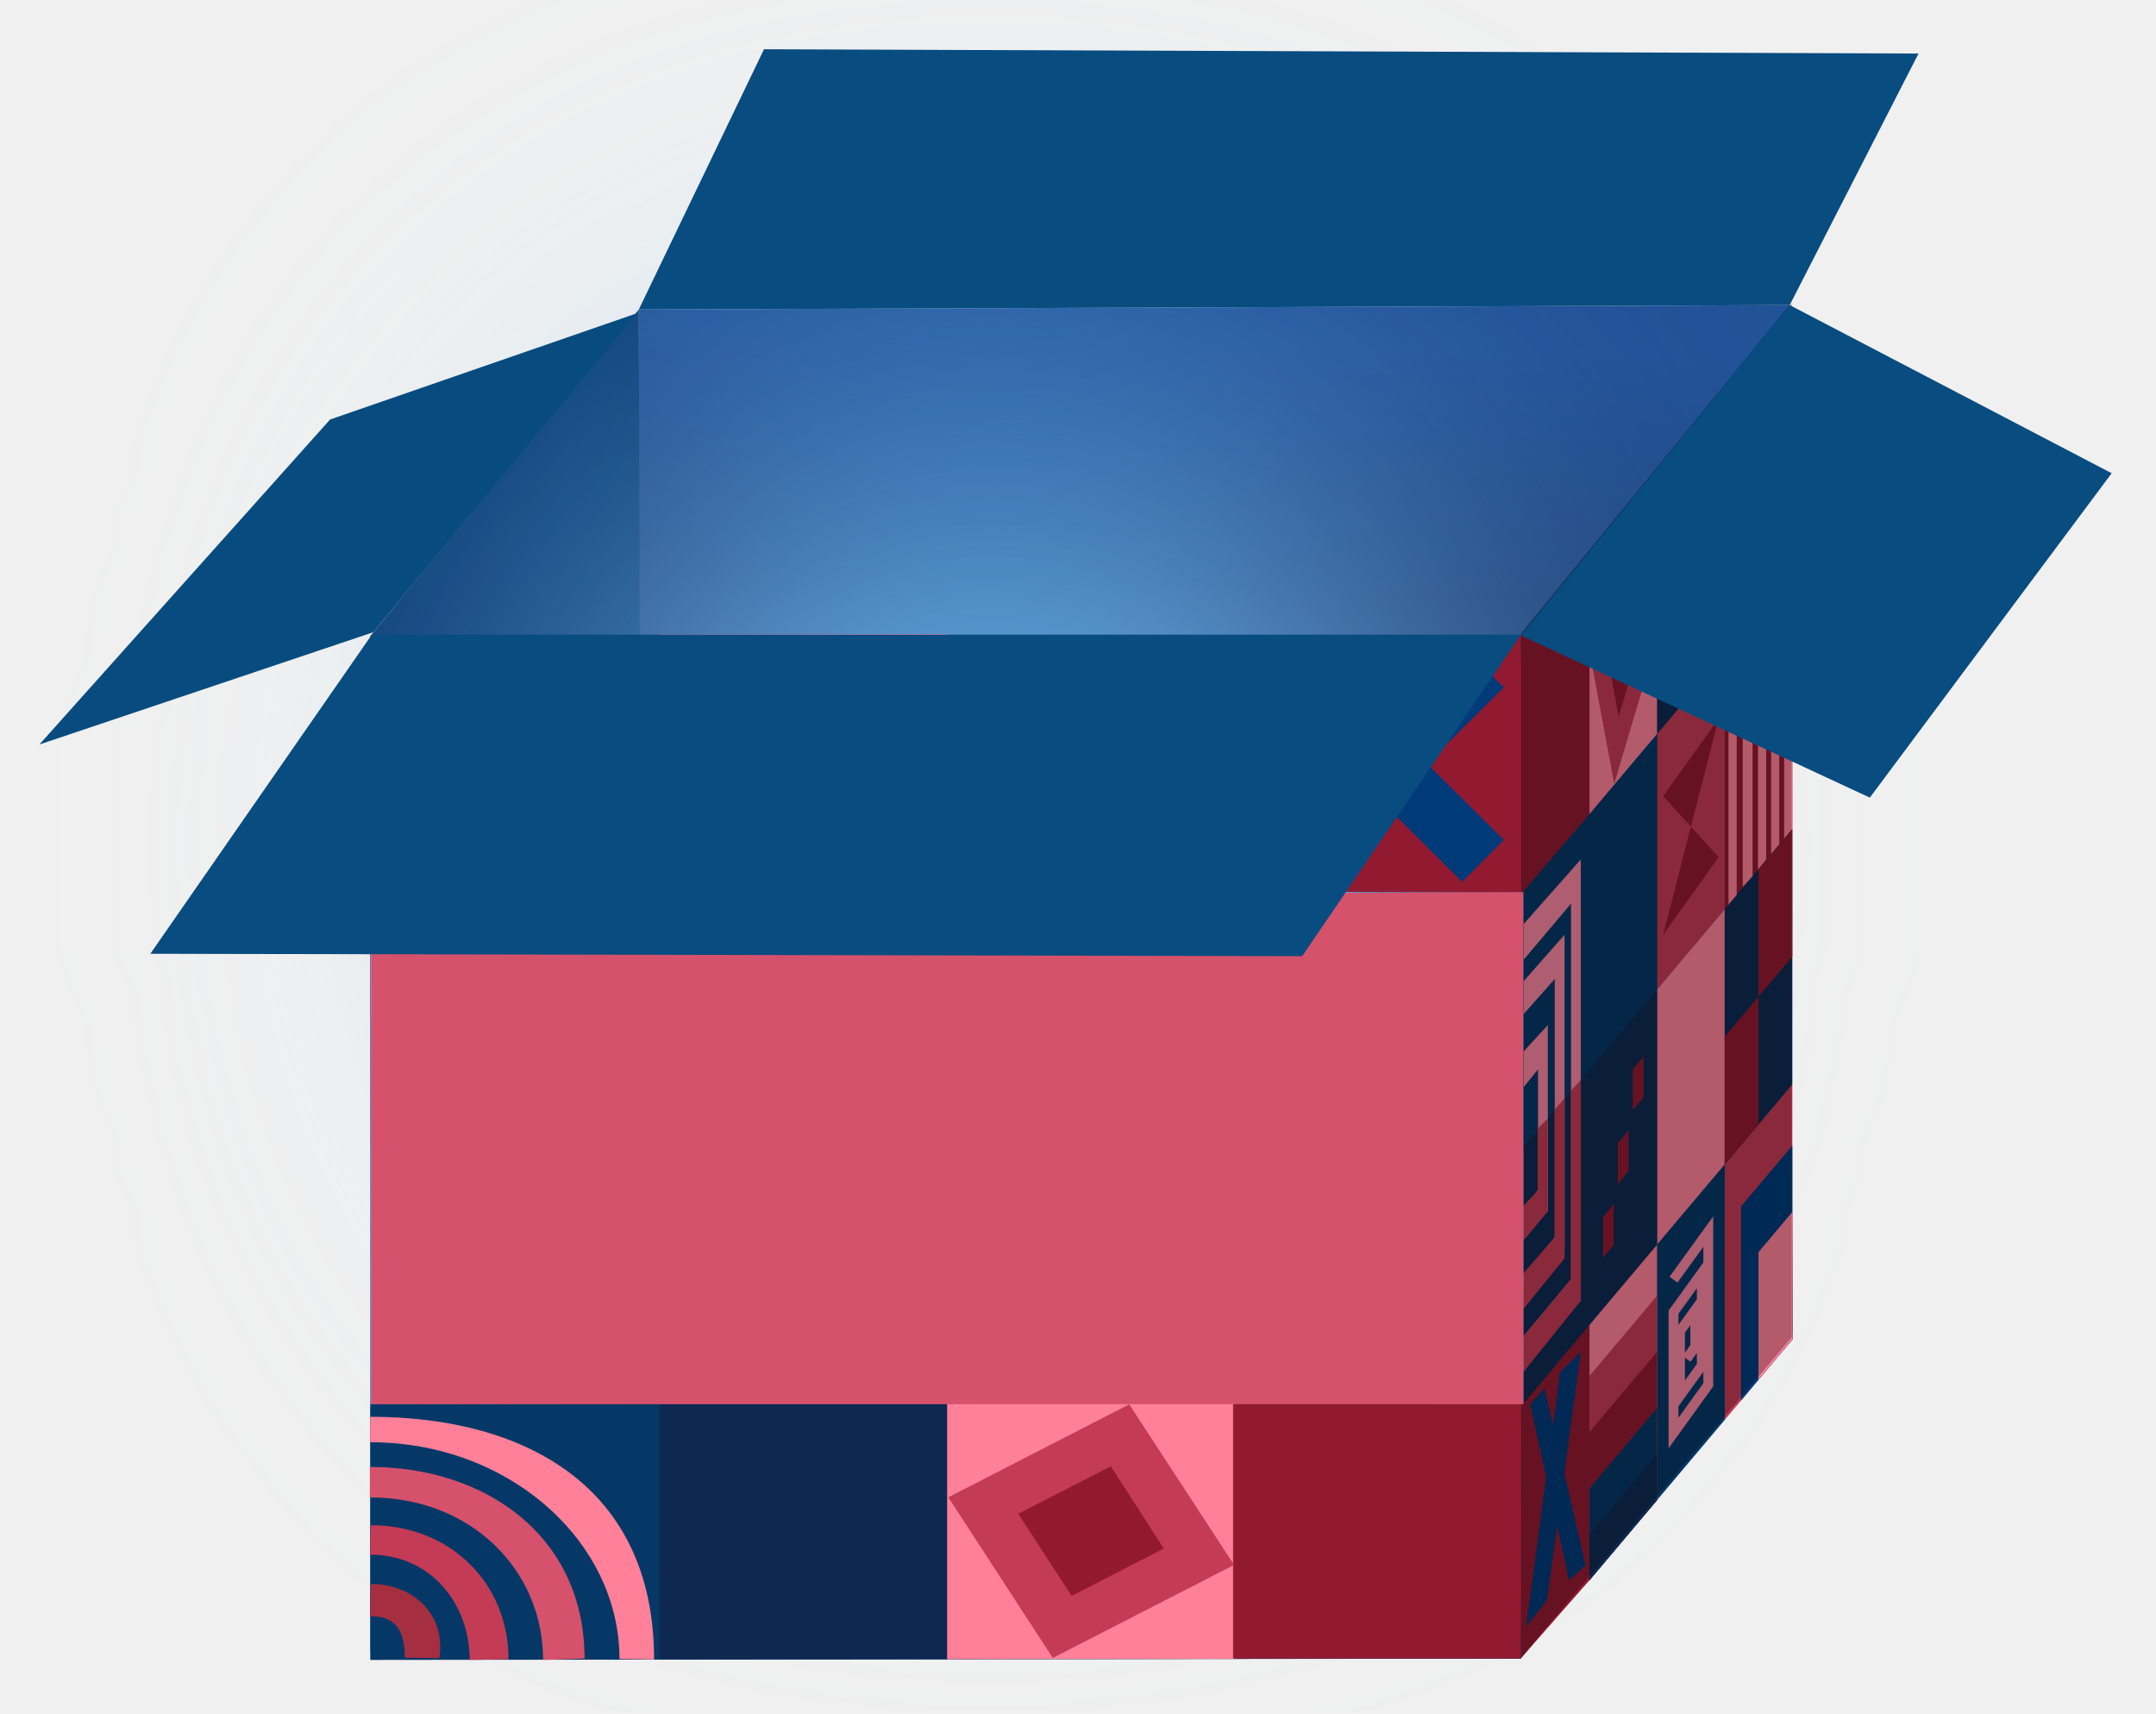
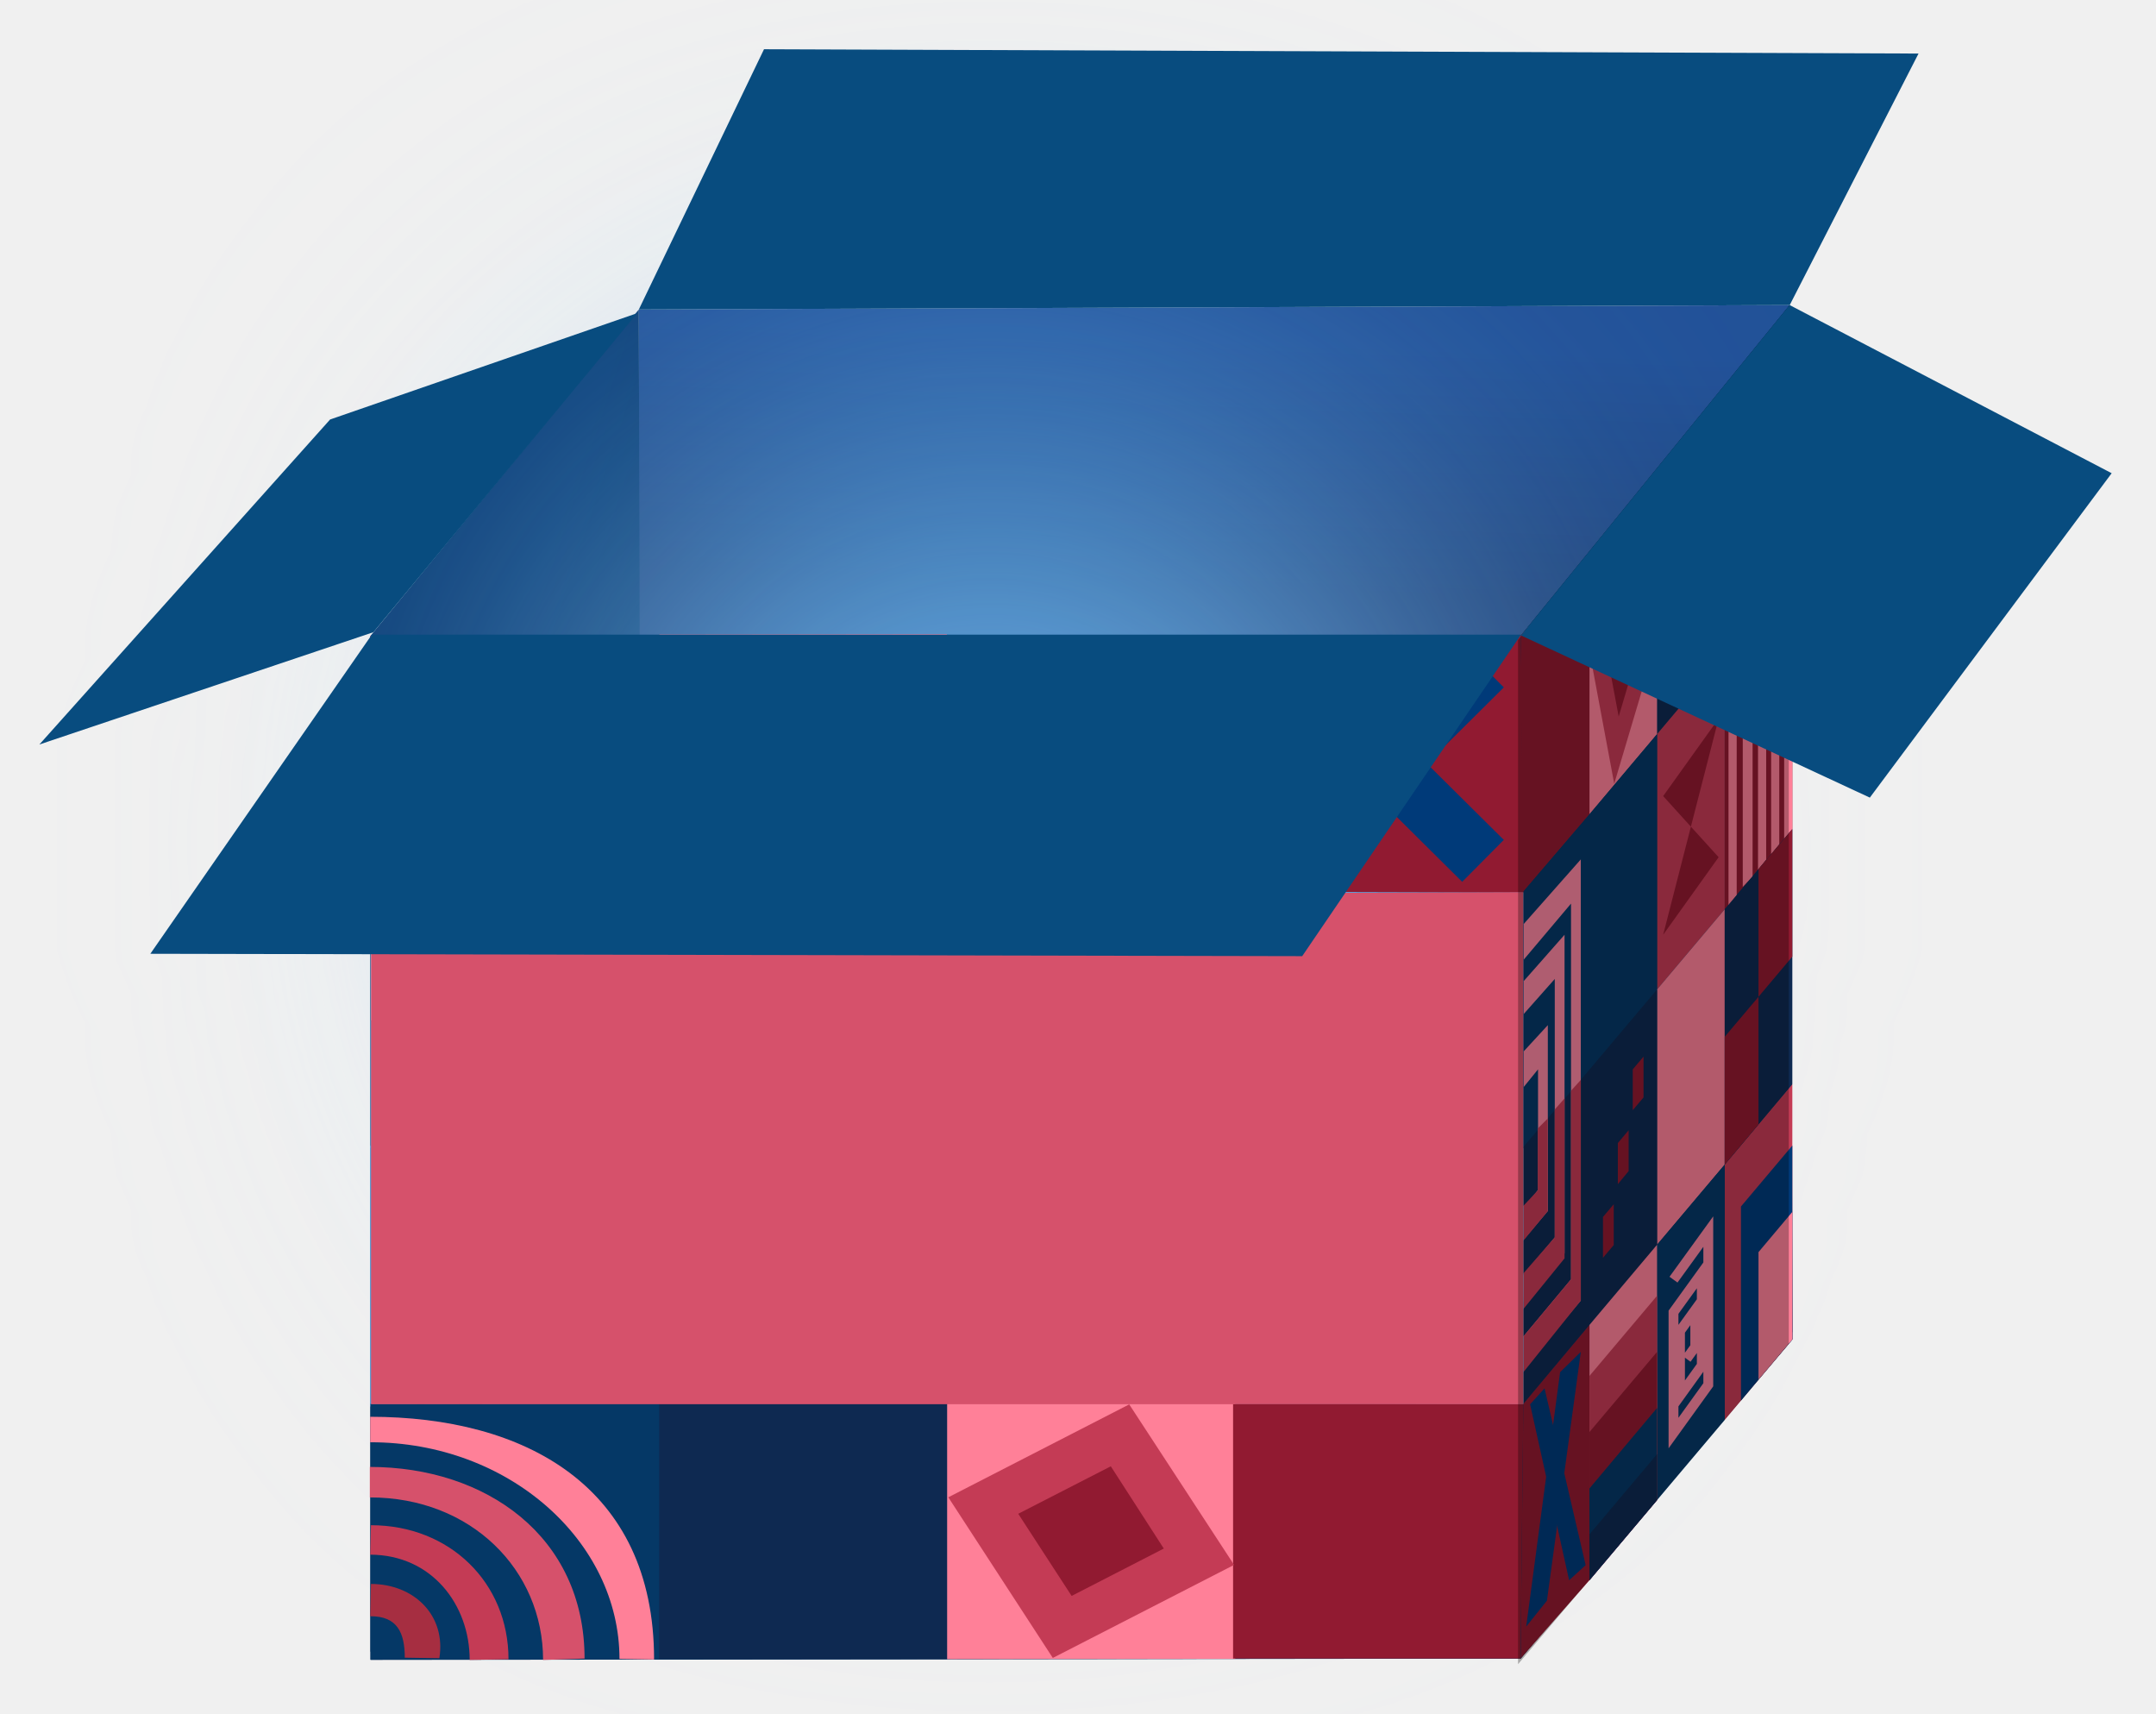
<svg xmlns="http://www.w3.org/2000/svg" width="219" height="174" viewBox="0 0 219 174" fill="none">
-   <g clip-path="url(#clip0)">
-     <path d="M64.89 31.427L181.793 30.983L180.876 135.534L64.728 135.728L64.89 31.427Z" fill="url(#paint0_linear)" />
-     <path d="M64.89 31.427L37.635 64.568L37.636 167.751L65.154 135.436L64.89 31.427Z" fill="url(#paint1_linear)" />
-     <path d="M154.454 168.434L37.636 168.57L37.635 64.568L154.498 64.53L154.454 168.434Z" fill="#102E5B" />
-     <g opacity="0.9" filter="url(#filter0_f)">
-       <circle cx="100.5" cy="85.5" r="40.5" fill="url(#paint2_radial)" />
-     </g>
-     <path d="M154.453 168.434L182.07 135.266L181.792 30.983L154.497 64.53L154.453 168.434Z" fill="#0A2D49" />
-     <path d="M154.497 64.53L181.792 30.983L182.06 136.047L154.453 168.434L154.497 64.53Z" fill="#053866" />
-     <path d="M154.497 64.53L181.792 30.983L182.06 136.02L154.453 168.434L154.497 64.53Z" fill="#053866" />
-     <path d="M175.192 40.117L181.793 30.983L182.061 58.266L175.192 66.408V40.117Z" fill="#053866" />
-     <path d="M177.58 54.639C176.112 51.474 175.422 47.359 175.422 40.106L176.251 39.087C176.251 45.505 177.036 49.879 178.281 52.558C179.313 54.771 180.67 55.087 182.081 53.42L182.06 56.211C181.36 57.047 180.89 57.23 180.236 57.23C179.313 57.23 178.318 56.221 177.58 54.639Z" fill="#FF8098" />
-     <path d="M168.32 48.269L175.192 40.117V66.408L168.32 74.554V48.269Z" fill="#0E2951" />
-     <path d="M161.45 56.411L168.319 48.269V74.554L161.45 82.696V56.411Z" fill="#FF8098" />
-     <path d="M154.498 64.53L161.451 56.411V82.696L154.582 90.727L154.498 64.53Z" fill="#911A31" />
-     <path d="M175.192 66.408L182.061 58.265V84.194L175.192 92.336V66.408Z" fill="#911A31" />
-     <path d="M168.32 74.554L175.192 66.408V92.336L168.32 100.482V74.554Z" fill="#C43B55" />
-     <path d="M161.45 82.697L168.319 74.554V100.482L161.45 108.625V82.697Z" fill="#053866" />
-     <path d="M154.582 90.727L161.451 82.697V108.625L154.582 116.652V90.727Z" fill="#053866" />
-     <path d="M168.32 100.482L175.192 92.337V118.265L168.32 126.407V100.482Z" fill="#FF8098" />
-     <path d="M161.45 108.625L168.319 100.482V126.407L161.45 134.553V108.625Z" fill="#0E2951" />
-     <path d="M154.582 116.652L161.451 108.625V134.553L154.738 142.57L154.582 116.652Z" fill="#0E2951" />
-     <path d="M175.192 118.265L182.061 110.092V136.02L175.192 144.193V118.265Z" fill="#C43B55" />
-     <path d="M168.32 126.408L175.192 118.265V144.193L168.32 152.336V126.408Z" fill="#053866" />
-     <path d="M161.45 134.554L168.319 126.408V152.336L161.45 160.479V134.554Z" fill="#FF8098" />
-     <path d="M154.737 142.57L161.45 134.553V160.478L154.453 168.434L154.737 142.57Z" fill="#911A31" />
-     <path d="M178.677 49.977C177.543 47.532 176.907 44.137 176.907 38.582L177.726 37.546C177.726 42.066 178.223 45.315 179.238 47.417C179.847 48.683 181.065 49.087 182.05 47.906V51.013C181.515 51.648 181.157 51.848 180.649 51.848C179.939 51.858 179.265 51.216 178.677 49.977Z" fill="#D6516B" />
-     <path d="M179.783 44.541C178.991 42.87 178.575 40.31 178.575 36.511L179.404 35.492C179.404 38.208 179.543 39.567 180.081 41.19C180.578 42.745 181.482 42.918 182.07 42.208V45.315C181.702 45.75 181.509 45.862 181.157 45.862C180.649 45.862 180.179 45.407 179.783 44.541Z" fill="#C43B55" />
-     <path d="M180.772 39.101C180.311 38.083 181.787 33.142 181.787 30.983C181.621 32.538 180.893 35.994 181.225 36.51C181.418 36.799 181.638 31.156 181.787 30.983L182.054 39.617C181.844 39.879 181.807 39.879 181.604 39.879C181.306 39.879 181.019 39.59 180.772 39.101Z" fill="#A62E41" />
-     <path d="M154.737 135.728L159.579 129.918V91.763L154.737 97.501V93.875L160.574 87.274V132.078L154.754 138.954L154.737 135.728Z" fill="#F985A0" />
-     <path d="M154.737 135.728L159.579 129.919V110.767L160.574 109.671V132.078L154.737 139.351V135.728Z" fill="#C43B55" />
-     <path d="M154.653 129.545L157.928 125.661V99.416L154.737 103.019V99.674L158.923 94.928V127.273L154.754 132.221L154.653 129.545Z" fill="#F985A0" />
-     <path d="M154.737 122.866L156.229 120.822V108.594L154.737 110.435V106.808L157.224 104.106V122.981L154.846 125.8L154.737 122.866Z" fill="#F985A0" />
-     <path d="M154.647 122.554L156.204 120.89V114.6L157.212 113.589V123L154.739 125.993L154.647 122.554Z" fill="#C43B55" />
-     <path d="M154.737 129.314L157.928 125.66V112.671L158.923 111.548V127.789L154.737 132.94V129.314Z" fill="#C43B55" />
-     <path d="M176.842 122.523L182.06 116.336V136.02L176.842 142.237V122.523Z" fill="#003A79" />
-     <path d="M178.622 127.158L182.06 123.07V136.02L178.622 140.105V127.158Z" fill="#FF8098" />
-     <path d="M165.795 51.733L168.292 65.057L163.968 79.59L161.477 66.266L165.795 51.733Z" fill="#C43B55" />
-     <path d="M165.352 58.554L166.624 65.372L164.422 72.768L163.146 65.977L165.352 58.554Z" fill="#911A31" />
-     <path d="M161.45 139.732L168.319 131.589V152.336L161.45 160.478V139.732Z" fill="#C43B55" />
-     <path d="M161.45 145.429L168.319 137.287V152.336L161.45 160.478V145.429Z" fill="#911A31" />
-     <path d="M161.45 151.157L168.319 142.984V152.336L161.45 160.478V151.157Z" fill="#053866" />
-     <path d="M161.45 155.82L168.319 147.674V152.336L161.45 160.478V155.82Z" fill="#0E2951" />
-     <path d="M168.939 94.927L174.573 87.053L168.939 80.846L174.573 72.972L168.939 94.927Z" fill="#911A31" />
-     <path d="M181.232 59.301L182.061 58.265V84.194L181.232 85.229V59.301Z" fill="#FF8098" />
-     <path d="M179.905 60.856L180.734 59.821V85.749L179.905 86.784V60.856Z" fill="#FF8098" />
-     <path d="M175.577 66.034L176.409 64.999V90.927L175.577 91.963V66.034Z" fill="#FF8098" />
-     <path d="M177.025 64.164L178.023 63.128V89.029L177.025 90.065V64.164Z" fill="#FF8098" />
-     <path d="M178.575 62.408L179.404 61.372V87.301L178.575 88.336V62.408Z" fill="#FF8098" />
-     <path d="M175.192 92.337L182.061 84.194V110.092L175.192 118.265V92.337Z" fill="#0E2951" />
-     <path d="M175.192 105.287L178.623 101.23V114.18L175.192 118.265V105.287Z" fill="#911A31" />
-     <path d="M178.622 88.252L182.06 84.194V97.145L178.622 101.229V88.252Z" fill="#911A31" />
-     <path d="M169.99 129.952L173.523 125.07V140.628L169.99 145.531V133.26L172.863 129.28V138.669L170.65 141.742V135.175L172.2 133.025V136.774L171.313 137.996" stroke="#F985A0" stroke-miterlimit="10" />
-     <path d="M159.387 160.478L155.425 142.611L156.89 140.991L161.065 158.944L159.387 160.478Z" fill="#003A79" />
-     <path d="M157.133 162.553L155.029 165.178L158.47 139.351L160.574 137.287L157.133 162.553Z" fill="#003A79" />
-     <path d="M165.849 108.598L166.945 107.301V111.447L165.849 112.741V108.598Z" fill="#911A31" />
-     <path d="M164.337 116.078L165.433 114.781V118.927L164.337 120.251V116.078Z" fill="#911A31" />
-     <path d="M162.824 123.589L163.92 122.292V126.438L162.824 127.732V123.589Z" fill="#911A31" />
-     <path d="M154.497 64.53L37.635 64.568L37.682 168.406L154.453 168.434L154.497 64.53Z" fill="#054270" />
-     <path d="M154.453 168.434L37.645 168.535L37.635 64.568L154.497 64.53L154.453 168.434Z" fill="#053866" />
-     <path d="M66.947 142.523L37.645 142.564V116.595L66.947 116.581V142.523Z" fill="#F4F9FF" />
-     <path d="M96.209 142.52L66.947 142.523V116.581L96.209 116.547V142.52Z" fill="#55A2E0" />
-     <path d="M125.473 142.489L96.208 142.519V116.547L125.473 116.516V142.489Z" fill="#A8D2FC" />
-     <path d="M154.737 142.57L125.473 142.489V116.516L154.737 116.601V142.57Z" fill="#B9D5FD" />
-     <path d="M96.209 116.547L66.947 116.581V90.609L96.209 90.578V116.547Z" fill="#55A2E0" />
-     <path d="M125.473 116.516L96.208 116.547V90.578L125.473 90.547V116.516Z" fill="#A8D2FC" />
-     <path d="M154.737 116.601L125.473 116.516V90.547L154.737 90.629V116.601Z" fill="#55A2E0" />
-     <path d="M96.209 168.488L66.947 168.492V142.523L96.209 142.519V168.488Z" fill="#0E2951" />
-     <path d="M125.473 168.458L96.208 168.488V142.519L125.473 142.489V168.458Z" fill="#FF8098" />
-     <path d="M154.453 168.434H125.253V142.57L154.738 142.57L154.453 168.434Z" fill="#911A31" />
-     <path d="M66.947 90.608L37.645 90.621L37.635 64.567L66.947 64.639V90.608Z" fill="#C43B55" />
-     <path d="M94.182 88.781L68.974 88.808V66.439L94.182 66.408V88.781Z" stroke="#F985A0" stroke-width="4" stroke-miterlimit="10" />
-     <path d="M125.473 90.547L96.208 90.577V64.608L125.473 64.574V90.547Z" fill="#0E2951" />
-     <path d="M154.737 90.628L125.473 90.547V64.575L154.497 64.53L154.737 90.628Z" fill="#911A31" />
-     <path d="M129.218 138.961V94.082L154.453 94.055L153.996 97.379L133.431 97.399V135.619L154.737 135.728V139.358L129.218 138.961Z" fill="#55A2E0" />
-     <path d="M128.944 94.082L154.737 93.868V97.501L133.431 97.399V116.55L129.218 116.526L128.944 94.082Z" fill="#003A79" />
-     <path d="M136.243 132.941V100.822L154.737 99.675V102.866L140.455 103.101V129.243L154.737 129.311V132.941H136.243Z" fill="#55A2E0" />
-     <path d="M143.848 125.959V107.049L154.645 107.012L153.996 110.38L148.064 110.367V122.618L154.737 122.547V125.993L143.848 125.959Z" fill="#55A2E0" />
-     <path d="M143.848 107.049L154.737 106.808V110.442L148.064 110.367V116.652L143.848 116.564V107.049Z" fill="#003A79" />
-     <path d="M136.243 99.783L154.737 99.675V103.019L140.455 103.101V116.516H136.243V99.783Z" fill="#003A79" />
-     <path d="M52.275 77.623L37.645 77.65L37.635 64.567L52.275 64.652V77.623Z" fill="#FF8098" />
-     <path d="M106.941 168.369L96.327 152.054L114.703 142.618L125.354 158.92L106.941 168.369Z" fill="#C43B55" />
-     <path d="M108.853 162.071L103.429 153.728L112.832 148.906L118.215 157.259L108.853 162.071Z" fill="#911A31" />
-     <path d="M125.473 85.358L96.208 85.389V64.608L125.473 64.574V85.358Z" fill="#053866" />
-     <path d="M125.473 79.65L96.208 79.681V64.608L125.473 64.574V79.65Z" fill="#911A31" />
-     <path d="M125.473 73.943L96.208 73.946V64.608L125.473 64.574V73.943Z" fill="#C43B55" />
-     <path d="M125.473 69.274L96.208 69.277V65.029L125.473 64.999V69.274Z" fill="#FF8098" />
-     <path d="M94.448 120.775L68.706 120.812L94.448 137.25L68.706 137.287" fill="#003A79" />
-     <path d="M37.604 116.347L41.82 116.204V142.693L37.604 142.835V116.347Z" fill="#55A2E0" />
-     <path d="M43.147 116.669L47.359 116.526V142.499L43.147 142.638V116.669Z" fill="#55A2E0" />
-     <path d="M60.822 116.595L65.035 116.452L64.957 142.472L60.704 142.625L60.822 116.595Z" fill="#55A2E0" />
-     <path d="M54.851 116.649L59.104 116.499V142.468L54.851 142.621V116.649Z" fill="#55A2E0" />
-     <path d="M49 116.672L53.253 116.52V142.492L49 142.645V116.672Z" fill="#55A2E0" />
-     <path d="M66.947 116.581L37.645 116.594V90.622L66.947 90.608V116.581Z" fill="#A8D2FC" />
-     <path d="M66.947 168.492L37.645 168.536V142.564L66.947 142.523V168.492Z" fill="#053866" />
-     <path d="M66.947 103.579L52.275 103.593V90.622L66.947 90.608V103.579Z" fill="#55A2E0" />
-     <path d="M37.604 146.465V143.878C53.212 143.878 66.439 150.855 66.439 168.526L62.926 168.471C62.926 156.529 51.69 146.445 37.604 146.465Z" fill="#FF8098" />
-     <path d="M37.568 152.068V148.971C49.312 148.971 59.378 155.983 59.378 168.434L55.166 168.573C55.166 159.422 47.83 152.051 37.568 152.068Z" fill="#D6516B" />
-     <path d="M37.604 157.881L37.682 154.889C45.68 154.889 51.652 160.723 51.652 168.505L47.711 168.57C47.711 162.95 43.846 157.891 37.604 157.881Z" fill="#C43B55" />
-     <path d="M37.604 164.135L37.682 160.855C42.053 160.855 45.332 164.05 44.628 168.397L41.116 168.342C41.116 165.833 40.375 164.108 37.604 164.135Z" fill="#A62E41" />
-     <path d="M93.048 87.895L69.989 87.797L70.07 67.332L93.129 67.403L93.065 83.542L74.337 83.461L74.388 71.125L88.785 71.189L88.748 79.807L78.681 79.759L78.702 74.829L84.437 74.863" stroke="#F985A0" stroke-width="4" stroke-miterlimit="10" />
-     <path d="M150.64 87.423L130.741 67.685" stroke="#003A79" stroke-width="6" stroke-miterlimit="10" />
-     <path d="M130.741 87.43L150.64 67.678" stroke="#003A79" stroke-width="6" stroke-miterlimit="10" />
-     <path d="M106.744 111.352L102.061 111.338V107.185L106.744 107.172V111.352Z" fill="#F4F9FF" />
-     <path d="M113.183 105.63L108.5 105.613V101.464L113.183 101.481V105.63Z" fill="#F4F9FF" />
-     <path d="M119.62 99.909L114.94 99.922V95.742L119.62 95.759V99.909Z" fill="#F4F9FF" />
-     <path d="M59.885 84.37L37.645 84.397L37.635 64.567L59.885 64.656V84.37Z" fill="#053866" />
-     <path d="M53.916 79.066L37.645 79.063L37.635 64.567L53.916 64.625V79.066Z" fill="#FF8098" />
-     <path d="M52.276 116.591L37.645 116.595V103.624L52.276 103.593V116.591Z" fill="#55A2E0" />
-     <path opacity="0.3" d="M154.5 168.3L182 135.8V30.8L154.5 64.3V168.3Z" fill="black" />
-     <path d="M154.731 90.6L37.691 91.007V142.6H154.731V90.6Z" fill="#D6516B" />
-     <path d="M181.793 30.983L214.497 48.057L189.932 81L154.498 64.53L181.793 30.983Z" fill="#084C80" />
-     <path d="M33.531 42.6L64.732 31.8L37.932 64.2L4 75.605L33.531 42.6Z" fill="#084C7F" />
-     <path d="M132.275 97.1L154.503 64.449L37.771 64.449L15.27 96.859L132.275 97.1Z" fill="#084C80" />
-     <path d="M194.877 5.438L181.793 30.983L64.89 31.427L77.606 5L194.877 5.438Z" fill="#084C80" />
+   <path d="M64.89 31.427L181.793 30.983L180.876 135.534L64.728 135.728L64.89 31.427Z" fill="url(#paint0_linear)" />
+   <path d="M64.89 31.427L37.635 64.568L37.635 167.751L65.153 135.436L64.89 31.427Z" fill="url(#paint1_linear)" />
+   <g opacity="0.9" filter="url(#filter0_f)">
+     <circle cx="100.5" cy="85.5" r="40.5" fill="url(#paint2_radial)" />
  </g>
+   <path d="M154.453 168.434L37.635 168.57L37.635 64.568L154.497 64.53L154.453 168.434Z" fill="#102E5B" />
+   <path d="M154.453 168.434L182.07 135.266L181.793 30.983L154.497 64.53L154.453 168.434Z" fill="#0A2D49" />
+   <path d="M154.497 64.53L181.792 30.983L182.06 136.047L154.453 168.434L154.497 64.53Z" fill="#053866" />
+   <path d="M154.497 64.53L181.792 30.983L182.06 136.02L154.453 168.434L154.497 64.53Z" fill="#053866" />
+   <path d="M175.191 40.117L181.793 30.983L182.06 58.266L175.191 66.408V40.117Z" fill="#053866" />
+   <path d="M177.581 54.639C176.112 51.474 175.422 47.359 175.422 40.106L176.251 39.087C176.251 45.505 177.036 49.879 178.281 52.558C179.313 54.772 180.67 55.087 182.081 53.42L182.06 56.211C181.36 57.047 180.89 57.23 180.237 57.23C179.313 57.23 178.318 56.221 177.581 54.639Z" fill="#FF8098" />
+   <path d="M168.32 48.269L175.192 40.117V66.408L168.32 74.554V48.269Z" fill="#0E2951" />
+   <path d="M161.45 56.411L168.319 48.269V74.554L161.45 82.696V56.411Z" fill="#FF8098" />
+   <path d="M154.498 64.53L161.451 56.411V82.696L154.583 90.727L154.498 64.53Z" fill="#911A31" />
+   <path d="M175.191 66.408L182.06 58.265V84.194L175.191 92.336V66.408Z" fill="#911A31" />
+   <path d="M168.32 74.554L175.192 66.408V92.336L168.32 100.482V74.554Z" fill="#C43B55" />
+   <path d="M161.45 82.697L168.319 74.554V100.482L161.45 108.625V82.697Z" fill="#053866" />
+   <path d="M154.582 90.727L161.451 82.697V108.625L154.582 116.652V90.727Z" fill="#053866" />
+   <path d="M168.32 100.482L175.192 92.337V118.265L168.32 126.407V100.482Z" fill="#FF8098" />
+   <path d="M161.45 108.625L168.319 100.482V126.407L161.45 134.553V108.625Z" fill="#0E2951" />
+   <path d="M154.582 116.652L161.451 108.625V134.553L154.738 142.57L154.582 116.652Z" fill="#0E2951" />
+   <path d="M175.191 118.265L182.06 110.092V136.02L175.191 144.193V118.265Z" fill="#C43B55" />
+   <path d="M168.32 126.408L175.192 118.265V144.193L168.32 152.336V126.408Z" fill="#053866" />
+   <path d="M161.45 134.554L168.319 126.408V152.336L161.45 160.479V134.554Z" fill="#FF8098" />
+   <path d="M154.737 142.57L161.45 134.553V160.478L154.453 168.434L154.737 142.57Z" fill="#911A31" />
+   <path d="M178.677 49.977C177.543 47.532 176.907 44.137 176.907 38.582L177.726 37.546C177.726 42.066 178.223 45.315 179.239 47.417C179.848 48.683 181.066 49.087 182.05 47.906V51.013C181.516 51.648 181.157 51.848 180.649 51.848C179.939 51.858 179.266 51.216 178.677 49.977Z" fill="#D6516B" />
+   <path d="M179.783 44.541C178.991 42.87 178.575 40.31 178.575 36.511L179.404 35.492C179.404 38.208 179.543 39.567 180.081 41.19C180.578 42.745 181.482 42.918 182.07 42.208V45.315C181.702 45.75 181.509 45.862 181.157 45.862C180.649 45.862 180.179 45.407 179.783 44.541Z" fill="#C43B55" />
+   <path d="M180.772 39.101C180.311 38.083 181.787 33.142 181.787 30.983C181.621 32.538 180.893 35.994 181.225 36.51C181.418 36.799 181.638 31.156 181.787 30.983L182.054 39.617C181.844 39.879 181.807 39.879 181.604 39.879C181.306 39.879 181.019 39.59 180.772 39.101Z" fill="#A62E41" />
+   <path d="M154.737 135.728L159.579 129.918V91.763L154.737 97.501V93.875L160.574 87.274V132.078L154.754 138.954L154.737 135.728Z" fill="#F985A0" />
+   <path d="M154.737 135.728L159.579 129.919V110.767L160.574 109.671V132.078L154.737 139.351V135.728Z" fill="#C43B55" />
+   <path d="M154.652 129.545L157.928 125.661V99.416L154.737 103.019V99.674L158.922 94.928V127.273L154.754 132.221L154.652 129.545Z" fill="#F985A0" />
+   <path d="M154.737 122.866L156.229 120.822V108.594L154.737 110.435V106.808L157.224 104.106V122.981L154.846 125.8L154.737 122.866Z" fill="#F985A0" />
+   <path d="M154.647 122.554L156.204 120.89V114.6L157.212 113.589V123L154.739 125.993L154.647 122.554Z" fill="#C43B55" />
+   <path d="M154.737 129.314L157.928 125.66V112.671L158.923 111.548V127.789L154.737 132.94V129.314Z" fill="#C43B55" />
+   <path d="M176.842 122.523L182.059 116.336V136.02L176.842 142.237V122.523Z" fill="#003A79" />
+   <path d="M178.622 127.158L182.06 123.07V136.02L178.622 140.105V127.158Z" fill="#FF8098" />
+   <path d="M165.795 51.733L168.292 65.057L163.968 79.59L161.478 66.266L165.795 51.733Z" fill="#C43B55" />
+   <path d="M165.352 58.554L166.624 65.372L164.421 72.768L163.146 65.977L165.352 58.554Z" fill="#911A31" />
+   <path d="M161.45 139.732L168.319 131.589V152.336L161.45 160.478V139.732Z" fill="#C43B55" />
+   <path d="M161.45 145.429L168.319 137.287V152.336L161.45 160.479V145.429Z" fill="#911A31" />
+   <path d="M161.45 151.158L168.319 142.984V152.336L161.45 160.478V151.158Z" fill="#053866" />
+   <path d="M161.45 155.82L168.319 147.674V152.336L161.45 160.478V155.82Z" fill="#0E2951" />
+   <path d="M168.939 94.927L174.573 87.053L168.939 80.846L174.573 72.972L168.939 94.927Z" fill="#911A31" />
+   <path d="M181.231 59.301L182.06 58.265V84.194L181.231 85.229V59.301Z" fill="#FF8098" />
+   <path d="M179.905 60.856L180.734 59.821V85.749L179.905 86.784V60.856Z" fill="#FF8098" />
+   <path d="M175.577 66.034L176.409 64.999V90.927L175.577 91.963V66.034Z" fill="#FF8098" />
+   <path d="M177.025 64.164L178.023 63.128V89.029L177.025 90.065V64.164Z" fill="#FF8098" />
+   <path d="M178.575 62.408L179.404 61.372V87.301L178.575 88.336V62.408Z" fill="#FF8098" />
+   <path d="M175.191 92.337L182.06 84.194V110.092L175.191 118.265V92.337Z" fill="#0E2951" />
+   <path d="M175.191 105.287L178.622 101.23V114.18L175.191 118.265V105.287Z" fill="#911A31" />
+   <path d="M178.622 88.252L182.06 84.194V97.145L178.622 101.229V88.252Z" fill="#911A31" />
+   <path d="M169.99 129.952L173.523 125.07V140.628L169.99 145.531V133.26L172.863 129.28V138.669L170.65 141.742V135.175L172.2 133.025V136.774L171.313 137.996" stroke="#F985A0" stroke-miterlimit="10" />
+   <path d="M159.387 160.478L155.425 142.611L156.89 140.991L161.065 158.944L159.387 160.478Z" fill="#003A79" />
+   <path d="M157.133 162.553L155.028 165.178L158.469 139.351L160.574 137.287L157.133 162.553Z" fill="#003A79" />
+   <path d="M165.849 108.598L166.945 107.301V111.447L165.849 112.741V108.598Z" fill="#911A31" />
+   <path d="M164.337 116.078L165.433 114.781V118.927L164.337 120.251V116.078Z" fill="#911A31" />
+   <path d="M162.824 123.589L163.92 122.292V126.438L162.824 127.732V123.589Z" fill="#911A31" />
+   <path d="M154.497 64.53L37.635 64.568L37.682 168.406L154.453 168.434L154.497 64.53Z" fill="#054270" />
+   <path d="M154.453 168.434L37.645 168.535L37.635 64.568L154.497 64.53L154.453 168.434Z" fill="#053866" />
+   <path d="M66.946 142.523L37.645 142.564V116.595L66.946 116.581V142.523Z" fill="#F4F9FF" />
+   <path d="M96.209 142.52L66.947 142.523V116.581L96.209 116.547V142.52Z" fill="#55A2E0" />
+   <path d="M125.473 142.489L96.208 142.519V116.547L125.473 116.516V142.489Z" fill="#A8D2FC" />
+   <path d="M154.737 142.57L125.473 142.489V116.516L154.737 116.601V142.57Z" fill="#B9D5FD" />
+   <path d="M96.209 116.547L66.947 116.581V90.609L96.209 90.578V116.547Z" fill="#55A2E0" />
+   <path d="M125.473 116.516L96.208 116.547V90.578L125.473 90.547V116.516Z" fill="#A8D2FC" />
+   <path d="M154.737 116.601L125.473 116.516V90.547L154.737 90.629V116.601Z" fill="#55A2E0" />
+   <path d="M96.209 168.488L66.947 168.492V142.523L96.209 142.519V168.488Z" fill="#0E2951" />
+   <path d="M125.473 168.458L96.208 168.488V142.519L125.473 142.489V168.458Z" fill="#FF8098" />
+   <path d="M154.454 168.434H125.253V142.57L154.738 142.57L154.454 168.434Z" fill="#911A31" />
+   <path d="M66.947 90.608L37.645 90.621L37.635 64.567L66.947 64.639V90.608Z" fill="#C43B55" />
+   <path d="M94.181 88.781L68.974 88.808V66.439L94.181 66.408V88.781Z" stroke="#F985A0" stroke-width="4" stroke-miterlimit="10" />
+   <path d="M125.473 90.547L96.208 90.577V64.608L125.473 64.574V90.547Z" fill="#0E2951" />
+   <path d="M154.737 90.628L125.473 90.547V64.575L154.497 64.53L154.737 90.628Z" fill="#911A31" />
+   <path d="M129.219 138.961V94.082L154.454 94.055L153.997 97.379L133.431 97.399V135.619L154.738 135.728V139.358L129.219 138.961Z" fill="#55A2E0" />
+   <path d="M128.944 94.082L154.737 93.868V97.501L133.431 97.399V116.55L129.218 116.526L128.944 94.082Z" fill="#003A79" />
+   <path d="M136.242 132.941V100.822L154.737 99.675V102.866L140.455 103.101V129.243L154.737 129.311V132.941H136.242Z" fill="#55A2E0" />
+   <path d="M143.849 125.959V107.049L154.646 107.012L153.996 110.38L148.065 110.367V122.618L154.737 122.547V125.993L143.849 125.959Z" fill="#55A2E0" />
+   <path d="M143.849 107.049L154.737 106.808V110.442L148.065 110.367V116.652L143.849 116.564V107.049Z" fill="#003A79" />
+   <path d="M136.242 99.783L154.737 99.675V103.019L140.455 103.101V116.516H136.242V99.783Z" fill="#003A79" />
+   <path d="M52.276 77.623L37.645 77.65L37.635 64.567L52.276 64.652V77.623Z" fill="#FF8098" />
+   <path d="M106.941 168.369L96.327 152.054L114.703 142.618L125.355 158.92L106.941 168.369Z" fill="#C43B55" />
+   <path d="M108.853 162.071L103.429 153.728L112.832 148.906L118.215 157.259L108.853 162.071Z" fill="#911A31" />
+   <path d="M125.473 85.358L96.208 85.389V64.608L125.473 64.574V85.358Z" fill="#053866" />
+   <path d="M125.473 79.65L96.208 79.681V64.608L125.473 64.574V79.65Z" fill="#911A31" />
+   <path d="M125.473 73.943L96.208 73.946V64.608L125.473 64.574V73.943Z" fill="#C43B55" />
+   <path d="M125.473 69.274L96.208 69.277V65.029L125.473 64.999V69.274Z" fill="#FF8098" />
+   <path d="M94.448 120.775L68.706 120.812L94.448 137.25L68.706 137.287" fill="#003A79" />
+   <path d="M37.603 116.347L41.819 116.204V142.693L37.603 142.835V116.347Z" fill="#55A2E0" />
+   <path d="M43.148 116.669L47.36 116.526V142.499L43.148 142.638V116.669Z" fill="#55A2E0" />
+   <path d="M60.822 116.595L65.035 116.452L64.957 142.472L60.704 142.625L60.822 116.595Z" fill="#55A2E0" />
+   <path d="M54.851 116.649L59.104 116.499V142.468L54.851 142.621V116.649Z" fill="#55A2E0" />
+   <path d="M49 116.672L53.253 116.52V142.492L49 142.645V116.672Z" fill="#55A2E0" />
+   <path d="M66.946 116.581L37.645 116.594V90.622L66.946 90.608V116.581Z" fill="#A8D2FC" />
+   <path d="M66.946 168.492L37.645 168.536V142.564L66.946 142.523V168.492Z" fill="#053866" />
+   <path d="M66.947 103.579L52.275 103.593V90.622L66.947 90.608V103.579Z" fill="#55A2E0" />
+   <path d="M37.603 146.465V143.878C53.212 143.878 66.439 150.855 66.439 168.526L62.926 168.471C62.926 156.529 51.689 146.445 37.603 146.465Z" fill="#FF8098" />
+   <path d="M37.567 152.068V148.971C49.312 148.971 59.378 155.983 59.378 168.434L55.165 168.573C55.165 159.422 47.83 152.051 37.567 152.068Z" fill="#D6516B" />
+   <path d="M37.603 157.881L37.681 154.889C45.68 154.889 51.652 160.723 51.652 168.505L47.71 168.57C47.71 162.95 43.846 157.891 37.603 157.881Z" fill="#C43B55" />
+   <path d="M37.603 164.135L37.681 160.855C42.053 160.855 45.332 164.05 44.628 168.397L41.116 168.342C41.116 165.833 40.375 164.108 37.603 164.135Z" fill="#A62E41" />
+   <path d="M93.048 87.895L69.989 87.797L70.07 67.332L93.13 67.403L93.065 83.542L74.337 83.461L74.388 71.125L88.785 71.189L88.748 79.807L78.682 79.759L78.702 74.829L84.437 74.863" stroke="#F985A0" stroke-width="4" stroke-miterlimit="10" />
+   <path d="M150.639 87.423L130.74 67.685" stroke="#003A79" stroke-width="6" stroke-miterlimit="10" />
+   <path d="M130.74 87.43L150.639 67.678" stroke="#003A79" stroke-width="6" stroke-miterlimit="10" />
+   <path d="M106.744 111.352L102.062 111.338V107.185L106.744 107.172V111.352Z" fill="#F4F9FF" />
+   <path d="M113.183 105.63L108.5 105.613V101.464L113.183 101.481V105.63Z" fill="#F4F9FF" />
+   <path d="M119.62 99.909L114.94 99.922V95.742L119.62 95.759V99.909Z" fill="#F4F9FF" />
+   <path d="M59.885 84.37L37.645 84.397L37.635 64.567L59.885 64.656V84.37Z" fill="#053866" />
+   <path d="M53.917 79.066L37.645 79.063L37.635 64.567L53.917 64.625V79.066Z" fill="#FF8098" />
+   <path d="M52.275 116.591L37.645 116.595V103.624L52.275 103.593V116.591Z" fill="#55A2E0" />
+   <path d="M154.731 90.6L37.691 91.007V142.6H154.731V90.6Z" fill="#D6516B" />
+   <path opacity="0.3" d="M154.2 169L181.7 136.5V31.5L154.2 65V169Z" fill="black" />
+   <path d="M181.793 30.983L214.497 48.057L189.932 81L154.498 64.53L181.793 30.983Z" fill="#084C7F" />
+   <path d="M33.531 42.6L64.732 31.8L37.932 64.2L4 75.605L33.531 42.6Z" fill="#084C7F" />
+   <path d="M132.274 97.1L154.503 64.449L37.77 64.449L15.27 96.859L132.274 97.1Z" fill="#084C7F" />
+   <path d="M194.878 5.438L181.794 30.983L64.891 31.427L77.606 5L194.878 5.438Z" fill="#084C7F" />
  <defs>
    <filter id="filter0_f" x="-20" y="-35" width="241" height="241" filterUnits="userSpaceOnUse" color-interpolation-filters="sRGB">
      <feFlood flood-opacity="0" result="BackgroundImageFix" />
      <feBlend mode="normal" in="SourceGraphic" in2="BackgroundImageFix" result="shape" />
      <feGaussianBlur stdDeviation="40" result="effect1_foregroundBlur" />
    </filter>
-     <linearGradient id="paint0_linear" x1="198.157" y1="37.185" x2="197.232" y2="62.535" gradientUnits="userSpaceOnUse">
+     <linearGradient id="paint0_linear" x1="198.156" y1="37.185" x2="197.232" y2="62.535" gradientUnits="userSpaceOnUse">
      <stop stop-color="#215198" />
      <stop offset="1" stop-color="#1F447C" />
    </linearGradient>
-     <linearGradient id="paint1_linear" x1="77.5" y1="112" x2="41" y2="100" gradientUnits="userSpaceOnUse">
+     <linearGradient id="paint1_linear" x1="77.499" y1="112" x2="40.999" y2="100" gradientUnits="userSpaceOnUse">
      <stop stop-color="#032B57" />
      <stop offset="1" stop-color="#0A3D76" />
    </linearGradient>
    <radialGradient id="paint2_radial" cx="0" cy="0" r="1" gradientUnits="userSpaceOnUse" gradientTransform="translate(100.034 71.5345) rotate(90) scale(32.1207)">
      <stop stop-color="#0095FF" />
      <stop offset="1" stop-color="#BCE3FF" />
    </radialGradient>
-     <clipPath id="clip0">
-       <rect width="219" height="174" fill="white" />
-     </clipPath>
  </defs>
</svg>
